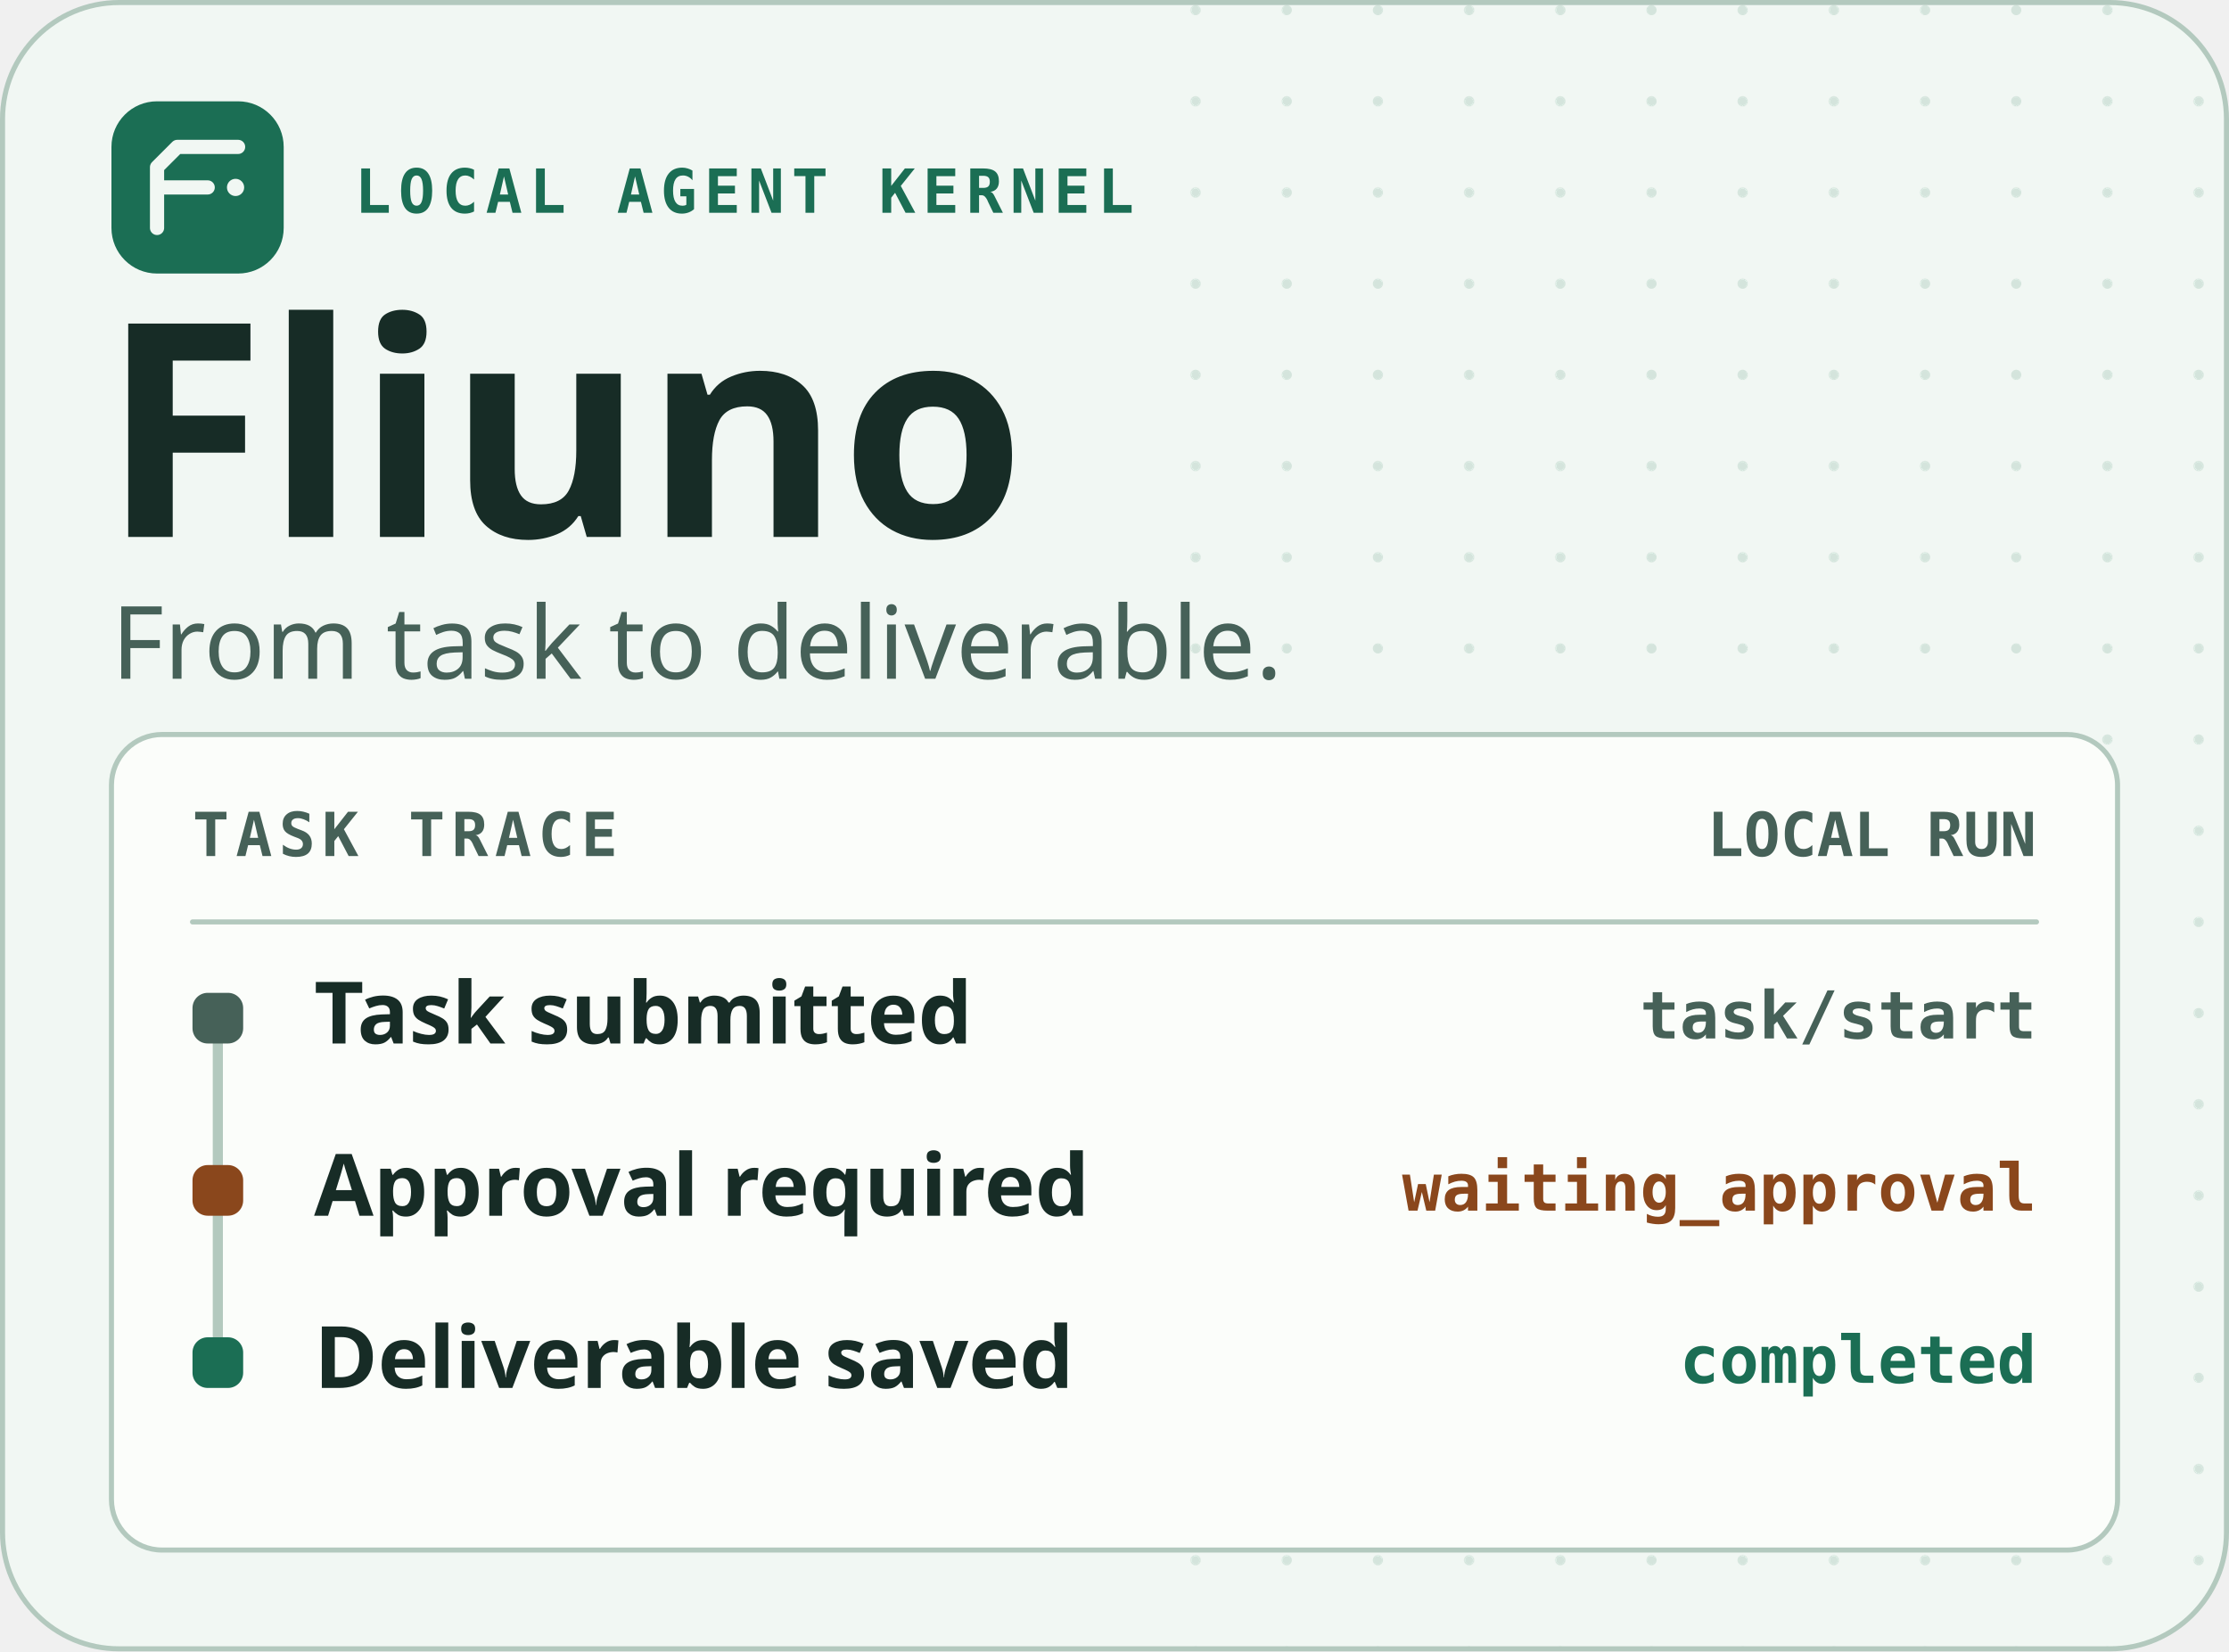
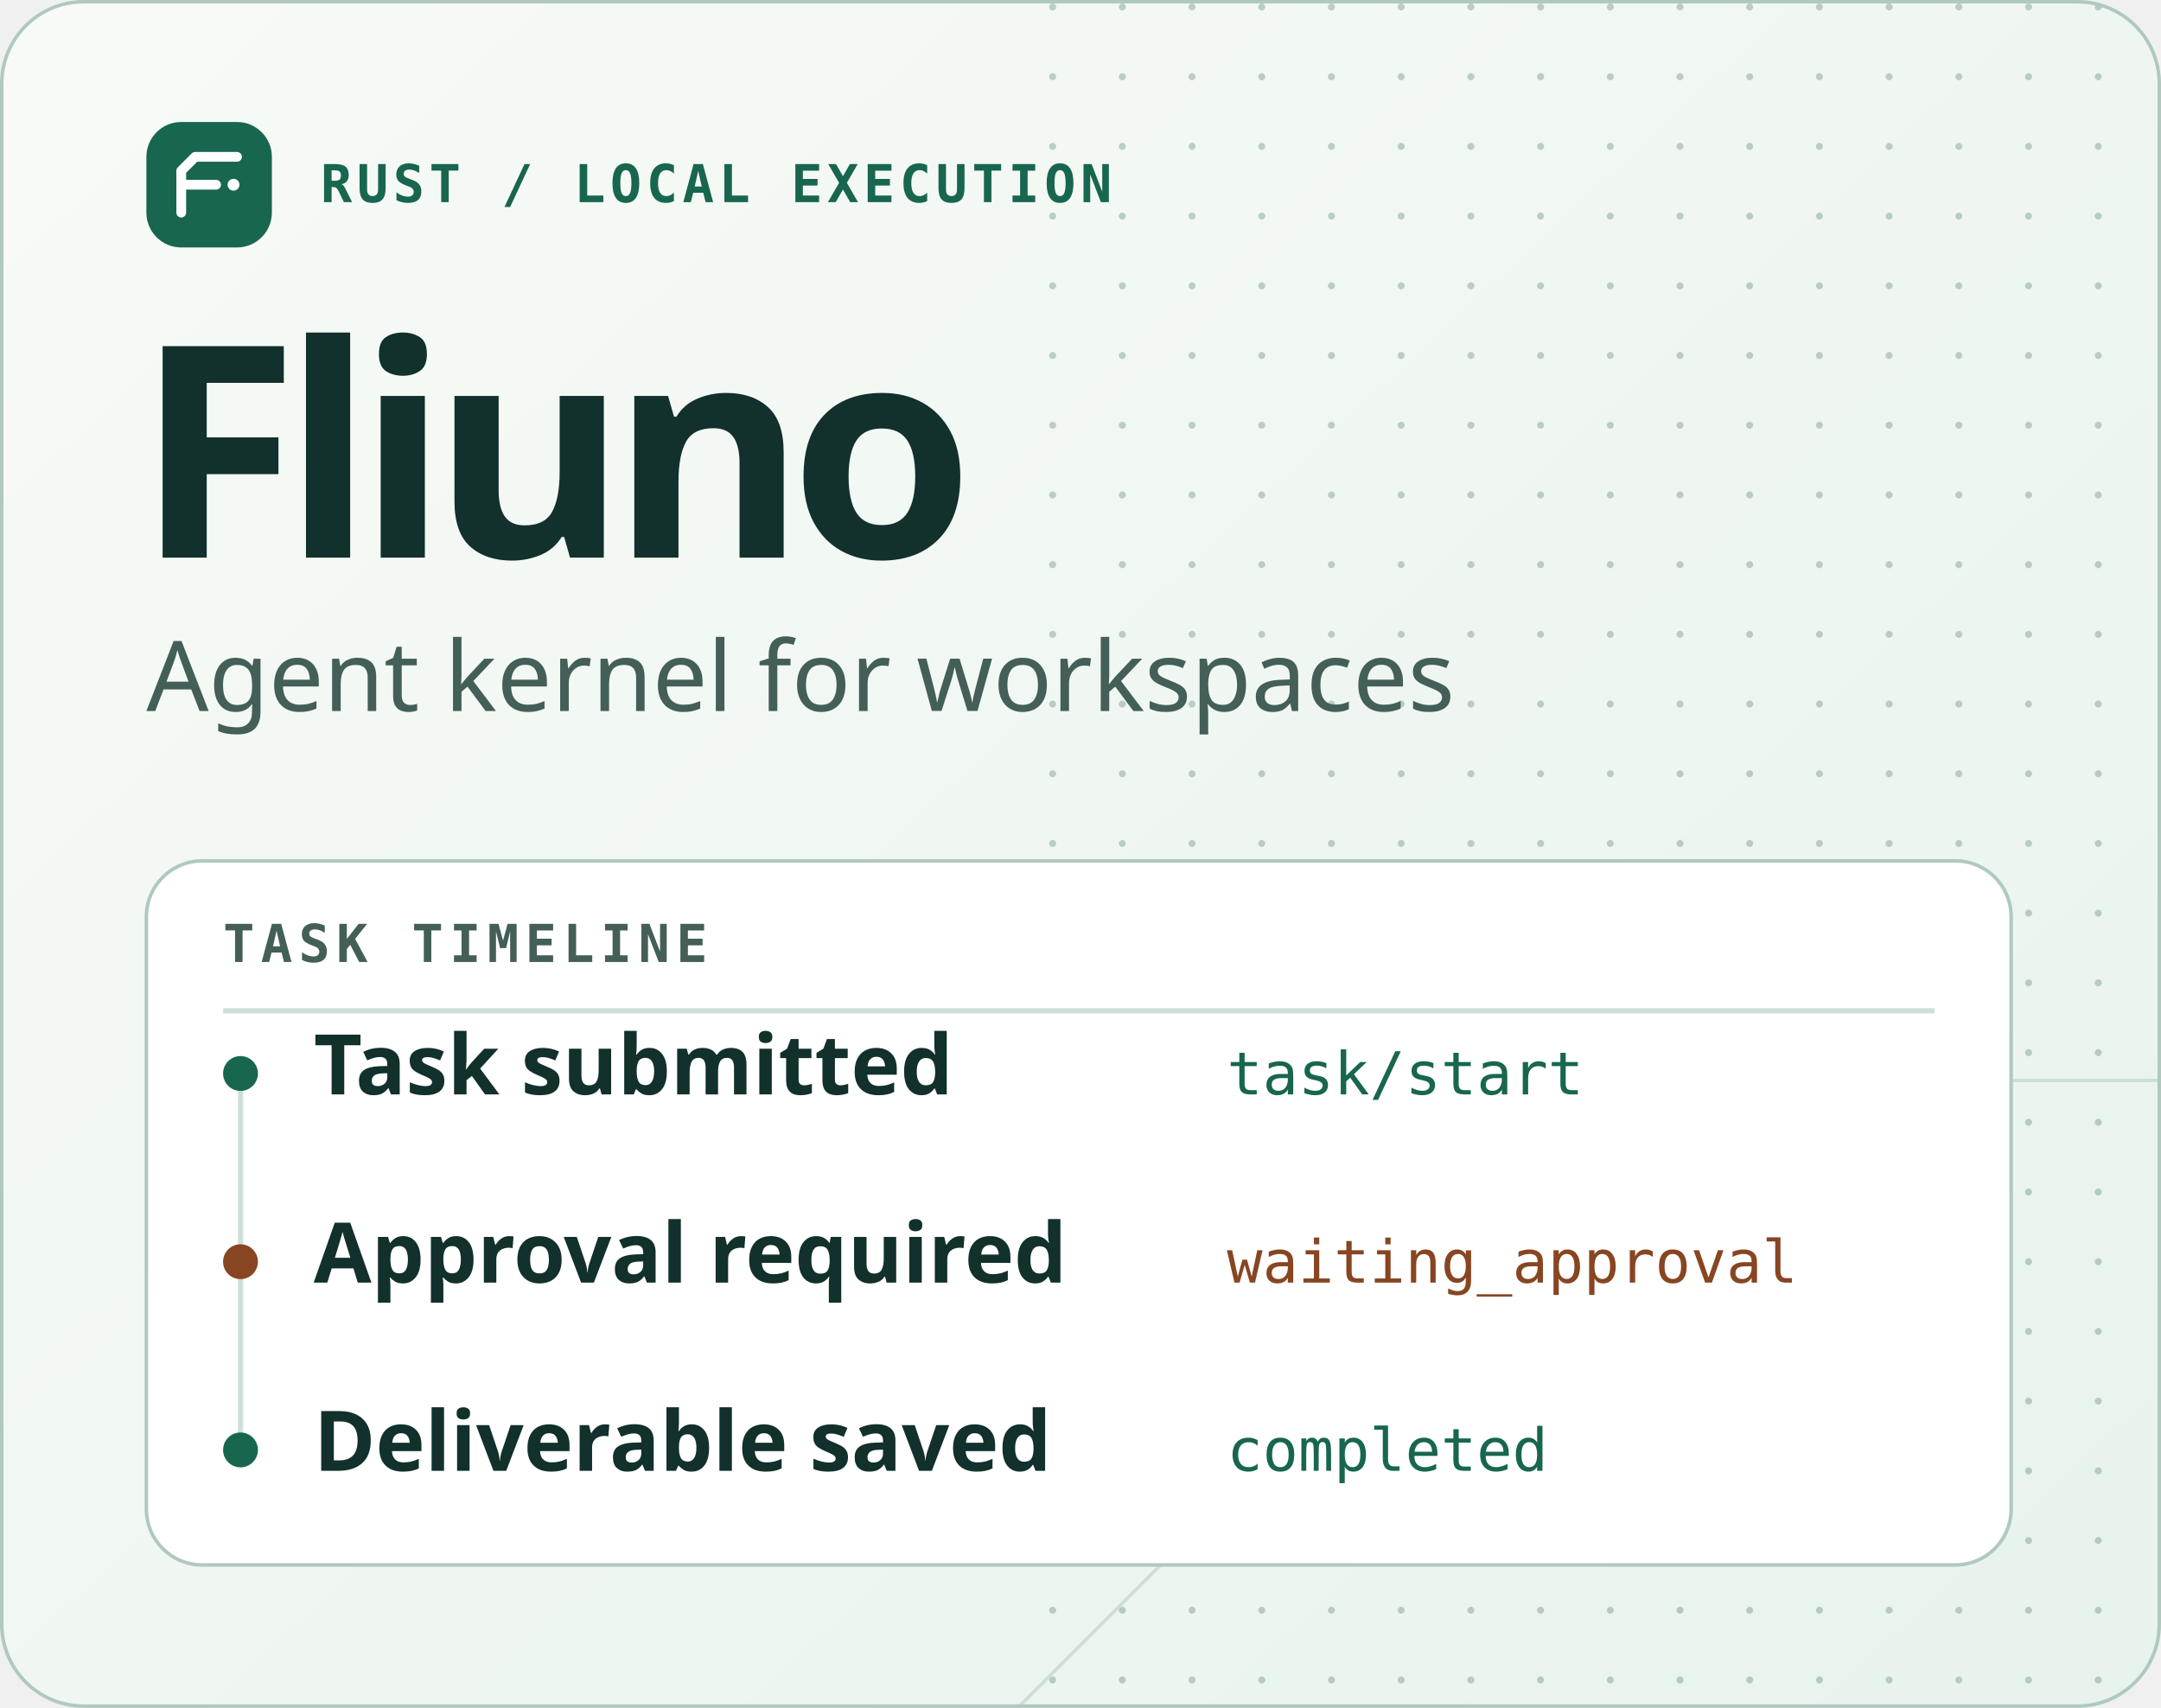
- <svg xmlns="http://www.w3.org/2000/svg" width="440" height="326" viewBox="0 0 440 326" role="img" aria-labelledby="title desc">
+ <svg xmlns="http://www.w3.org/2000/svg" width="620" height="490" viewBox="0 0 620 490" role="img" aria-labelledby="title desc">
  <defs>
+     <linearGradient id="paper" x1="0%" y1="10%" x2="100%" y2="95%">
+       <stop stop-color="#f7faf6" />
+       <stop offset="1" stop-color="#e8f3ed" />
+     </linearGradient>
+     <pattern id="grid" width="20" height="20" patternUnits="userSpaceOnUse">
+       <circle cx="2" cy="2" r="1" fill="#60877b" opacity=".38" />
+     </pattern>
    <clipPath id="frame">
-       <rect x="0.5" y="0.5" width="439" height="325" rx="23" fill="#f1f7f3" stroke="none" />
+       <rect width="620" height="490" rx="24" />
    </clipPath>
-     <pattern id="grid" width="18" height="18" patternUnits="userSpaceOnUse">
-       <circle cx="2" cy="2" r="1" fill="#d4e4dc" />
-     </pattern>
  </defs>
  <g clip-path="url(#frame)">
-     <rect x="0" y="0" width="440" height="326" rx="23" fill="#f1f7f3" stroke="none" />
-     <rect x="220" y="0" width="220" height="326" rx="0" fill="url(#grid)" stroke="none" />
-     <g transform="translate(22 20)">
-       <rect x="0" y="0" width="34" height="34" rx="9" fill="#1b6e54" stroke="none" />
-       <path d="M9 25V13l4-4h12M9 17h10" fill="none" stroke="#f1f7f3" stroke-width="2.8" stroke-linecap="round" stroke-linejoin="round" />
-       <circle cx="24.5" cy="17" r="1.7" fill="#f1f7f3" />
+     <rect width="620" height="490" fill="url(#paper)" />
+     <rect x="300" width="320" height="490" fill="url(#grid)" />
+     <path d="M250 490h42l180-180h620" fill="none" stroke="#afc9bf" opacity=".5" />
+     <g transform="translate(42 35)">
+       <rect width="36" height="36" rx="10" fill="#18664f" />
+       <path d="M10 26V14l4-4h12M10 18h10" fill="none" stroke="#ffffff" stroke-width="2.8" stroke-linecap="round" stroke-linejoin="round" />
+       <circle cx="25" cy="18" r="1.7" fill="#ffffff" />
    </g>
-     <text x="70" y="42" font-family="'Cascadia Mono', Consolas, monospace" font-size="12" fill="#1b6e54" font-weight="650" letter-spacing="1.4" text-anchor="start">LOCAL AGENT KERNEL</text>
-     <text x="20" y="106" font-family="system-ui, 'Segoe UI', sans-serif" font-size="59" fill="#172c26" font-weight="780" letter-spacing="0" text-anchor="start">Fliuno</text>
-     <text x="22" y="134" font-family="system-ui, 'Segoe UI', sans-serif" font-size="20" fill="#466158" font-weight="500" letter-spacing="0" text-anchor="start">From task to deliverable.</text>
-     <g transform="translate(22 145)">
-       <rect x="0" y="0" width="396" height="161" rx="10" fill="#fbfdfa" stroke="#b3c9be" />
-       <text x="16" y="24" font-family="'Cascadia Mono', Consolas, monospace" font-size="12" fill="#466158" font-weight="650" letter-spacing="1.3" text-anchor="start">TASK TRACE</text>
-       <text x="380" y="24" font-family="'Cascadia Mono', Consolas, monospace" font-size="12" fill="#466158" font-weight="650" letter-spacing="0" text-anchor="end">LOCAL RUN</text>
-       <path d="M16 37H380" fill="none" stroke="#b3c9be" stroke-width="1" stroke-linecap="round" stroke-linejoin="round" />
-       <path d="M21 56v68" fill="none" stroke="#b3c9be" stroke-width="2" stroke-linecap="round" stroke-linejoin="round" />
-       <rect x="16" y="51" width="10" height="10" rx="3" fill="#466158" stroke="none" />
-       <text x="40" y="61" font-family="system-ui, 'Segoe UI', sans-serif" font-size="17" fill="#172c26" font-weight="650" letter-spacing="0" text-anchor="start">Task submitted</text>
-       <text x="380" y="60" font-family="'Cascadia Mono', Consolas, monospace" font-size="13" fill="#466158" font-weight="650" letter-spacing="0" text-anchor="end">task/start</text>
-       <rect x="16" y="85" width="10" height="10" rx="3" fill="#8a471c" stroke="none" />
-       <text x="40" y="95" font-family="system-ui, 'Segoe UI', sans-serif" font-size="17" fill="#172c26" font-weight="650" letter-spacing="0" text-anchor="start">Approval required</text>
-       <text x="380" y="94" font-family="'Cascadia Mono', Consolas, monospace" font-size="13" fill="#8a471c" font-weight="650" letter-spacing="0" text-anchor="end">waiting_approval</text>
-       <rect x="16" y="119" width="10" height="10" rx="3" fill="#1b6e54" stroke="none" />
-       <text x="40" y="129" font-family="system-ui, 'Segoe UI', sans-serif" font-size="17" fill="#172c26" font-weight="650" letter-spacing="0" text-anchor="start">Deliverable saved</text>
-       <text x="380" y="128" font-family="'Cascadia Mono', Consolas, monospace" font-size="13" fill="#1b6e54" font-weight="650" letter-spacing="0" text-anchor="end">completed</text>
+     <text x="92" y="58" font-family="ui-monospace, Cascadia Mono, Consolas, monospace" font-size="15" font-weight="650" letter-spacing="1.35" fill="#18664f">RUST  /  LOCAL EXECUTION</text>
+     <text x="39" y="160" font-family="system-ui, Segoe UI, sans-serif" font-size="85" font-weight="740" letter-spacing="-4.5" fill="#12302c">Fliuno</text>
+     <text x="42" y="204" font-family="system-ui, Segoe UI, sans-serif" font-size="28" font-weight="540" letter-spacing="0" fill="#435f58">Agent kernel for workspaces</text>
+     <g transform="translate(42 247)">
+       <rect width="535" height="202" rx="16" fill="#ffffff" stroke="#afc9bf" />
+       <text x="22" y="29" font-family="ui-monospace, Cascadia Mono, Consolas, monospace" font-size="15" font-weight="650" letter-spacing="1.8" fill="#435f58">TASK TIMELINE</text>
+       <path d="M22 43H513M27 61V167" fill="none" stroke="#cfdfd7" stroke-width="1.5" />
+       <circle cx="27" cy="61" r="5" fill="#18664f" />
+       <text x="48" y="67" font-family="system-ui, Segoe UI, sans-serif" font-size="24" font-weight="650" letter-spacing="0" fill="#12302c">Task submitted</text>
+       <text x="310" y="67" font-family="ui-monospace, Cascadia Mono, Consolas, monospace" font-size="17" font-weight="500" letter-spacing="0" fill="#18664f">task/start</text>
+       <circle cx="27" cy="115" r="5" fill="#874521" />
+       <text x="48" y="121" font-family="system-ui, Segoe UI, sans-serif" font-size="24" font-weight="650" letter-spacing="0" fill="#12302c">Approval required</text>
+       <text x="310" y="121" font-family="ui-monospace, Cascadia Mono, Consolas, monospace" font-size="17" font-weight="500" letter-spacing="0" fill="#874521">waiting_approval</text>
+       <circle cx="27" cy="169" r="5" fill="#18664f" />
+       <text x="48" y="175" font-family="system-ui, Segoe UI, sans-serif" font-size="24" font-weight="650" letter-spacing="0" fill="#12302c">Deliverable saved</text>
+       <text x="310" y="175" font-family="ui-monospace, Cascadia Mono, Consolas, monospace" font-size="17" font-weight="500" letter-spacing="0" fill="#18664f">completed</text>
    </g>
  </g>
-   <rect x="0.5" y="0.5" width="439" height="325" rx="23" fill="none" stroke="#b3c9be" />
+   <rect x=".5" y=".5" width="619" height="489" rx="23.5" fill="none" stroke="#afc9bf" />
</svg>
